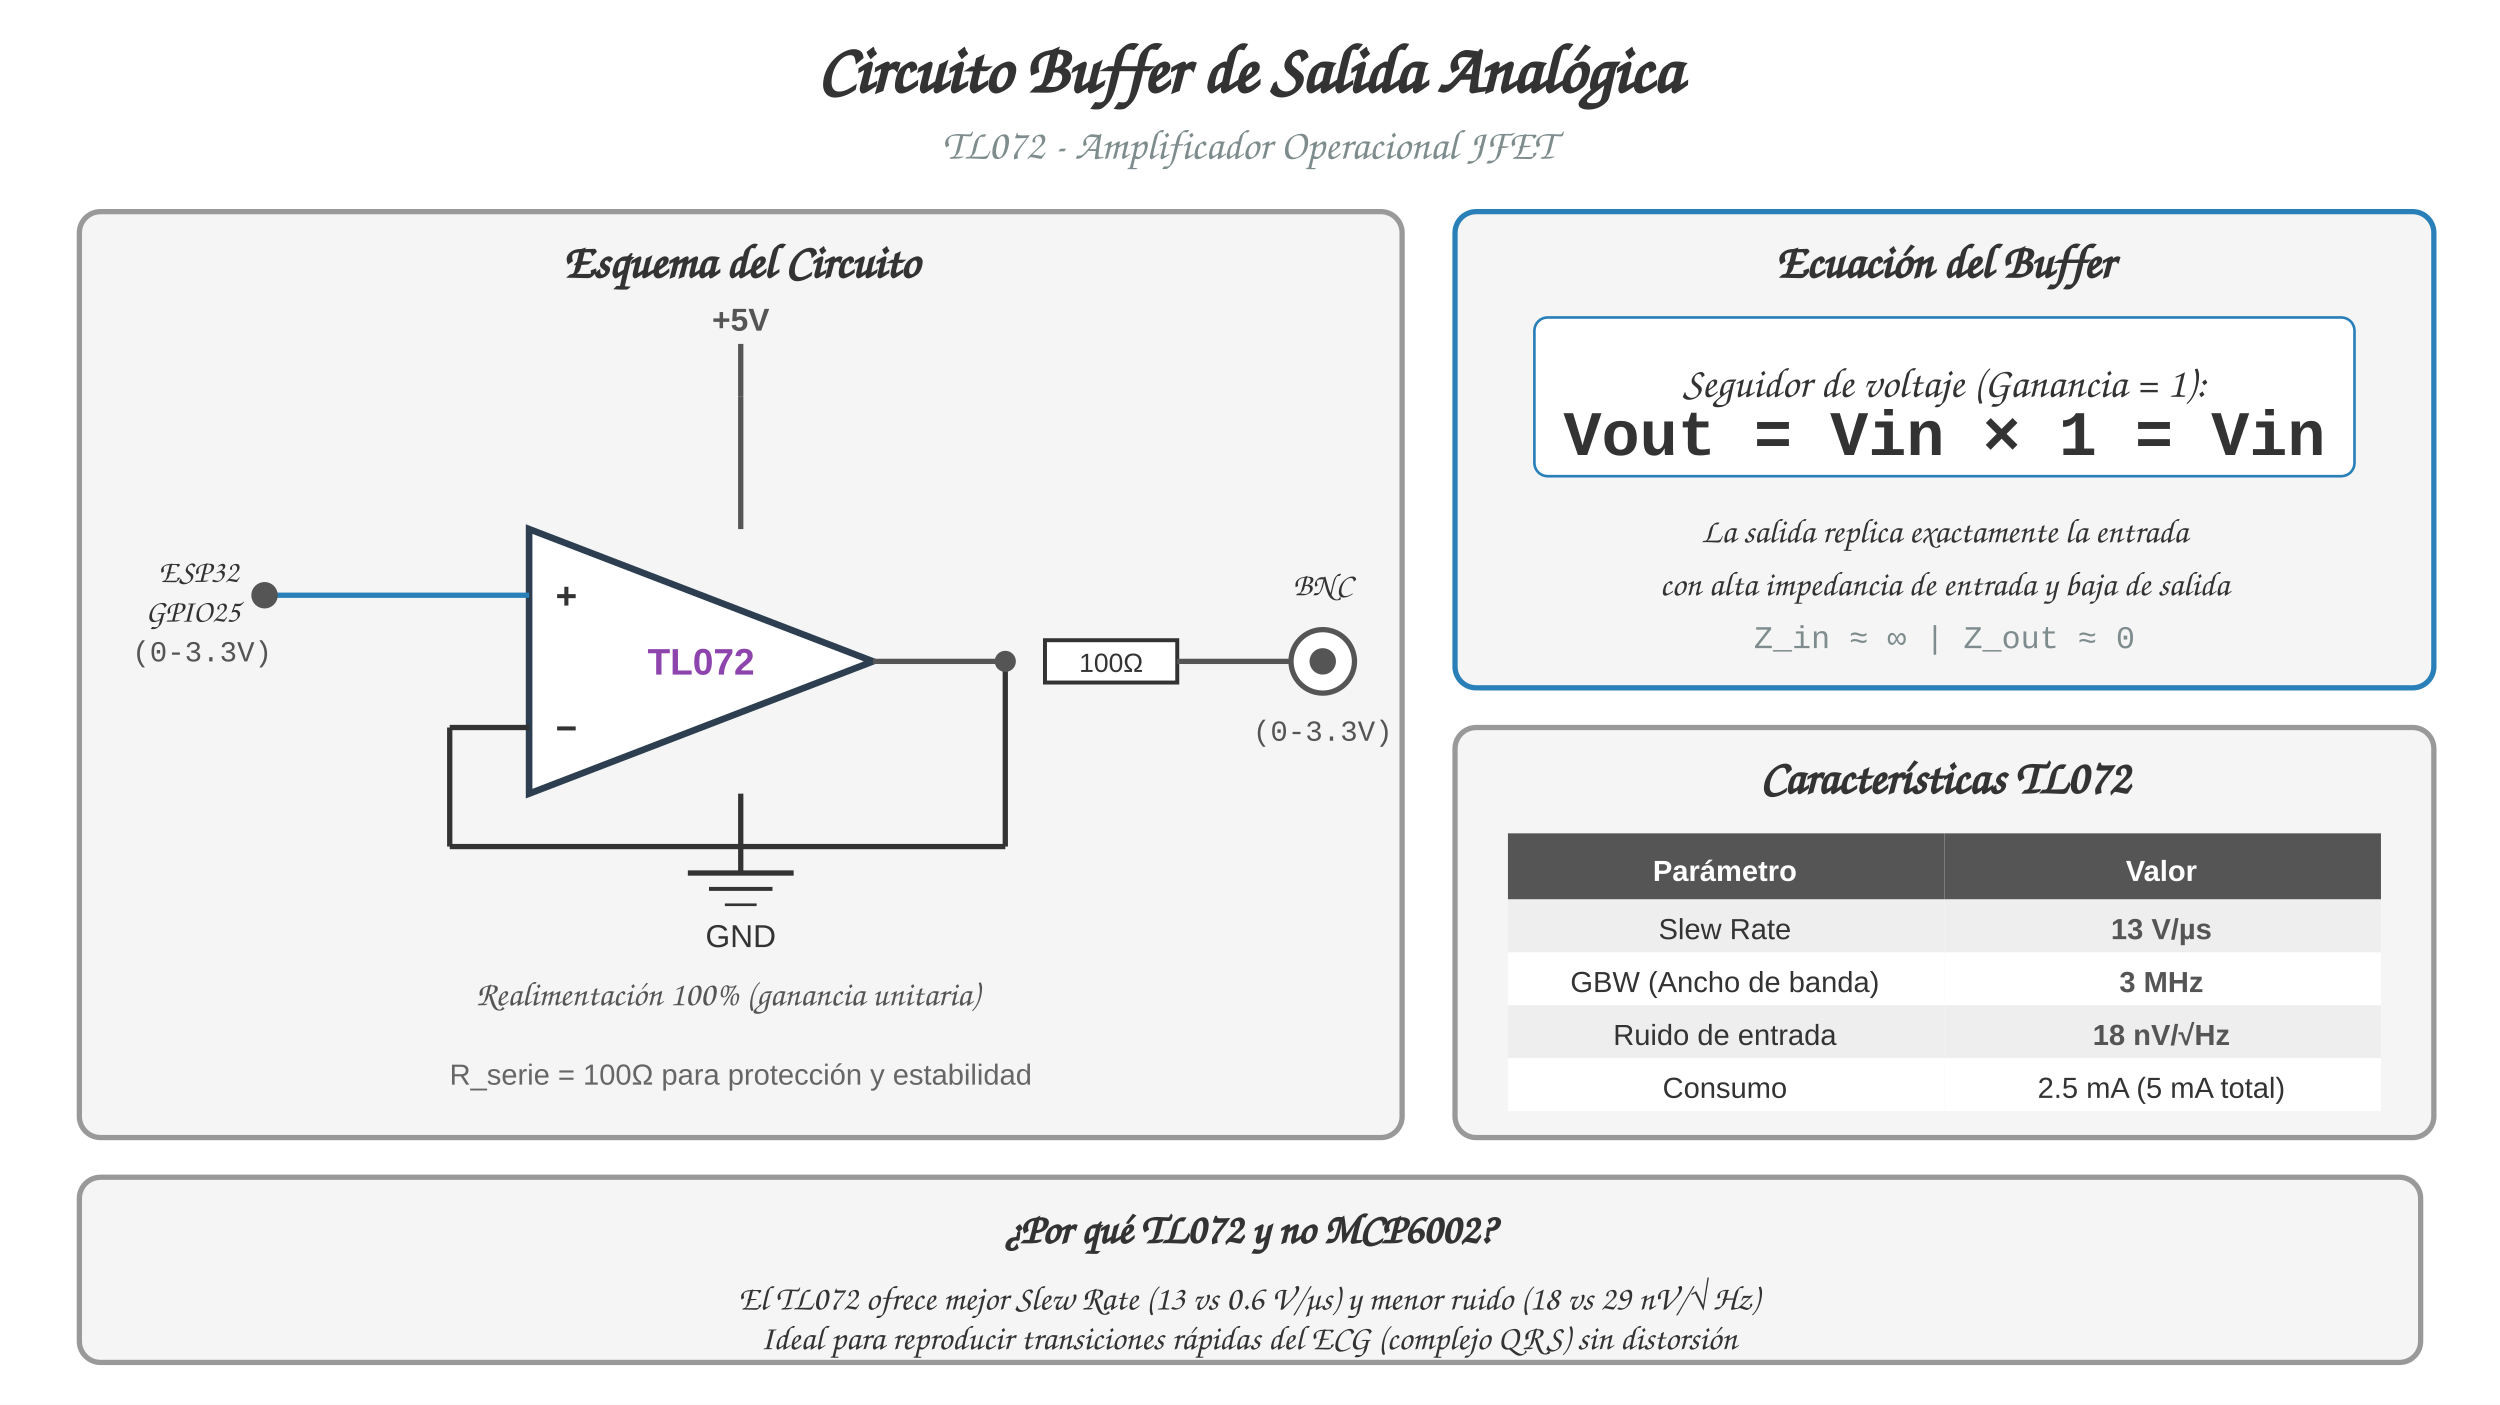
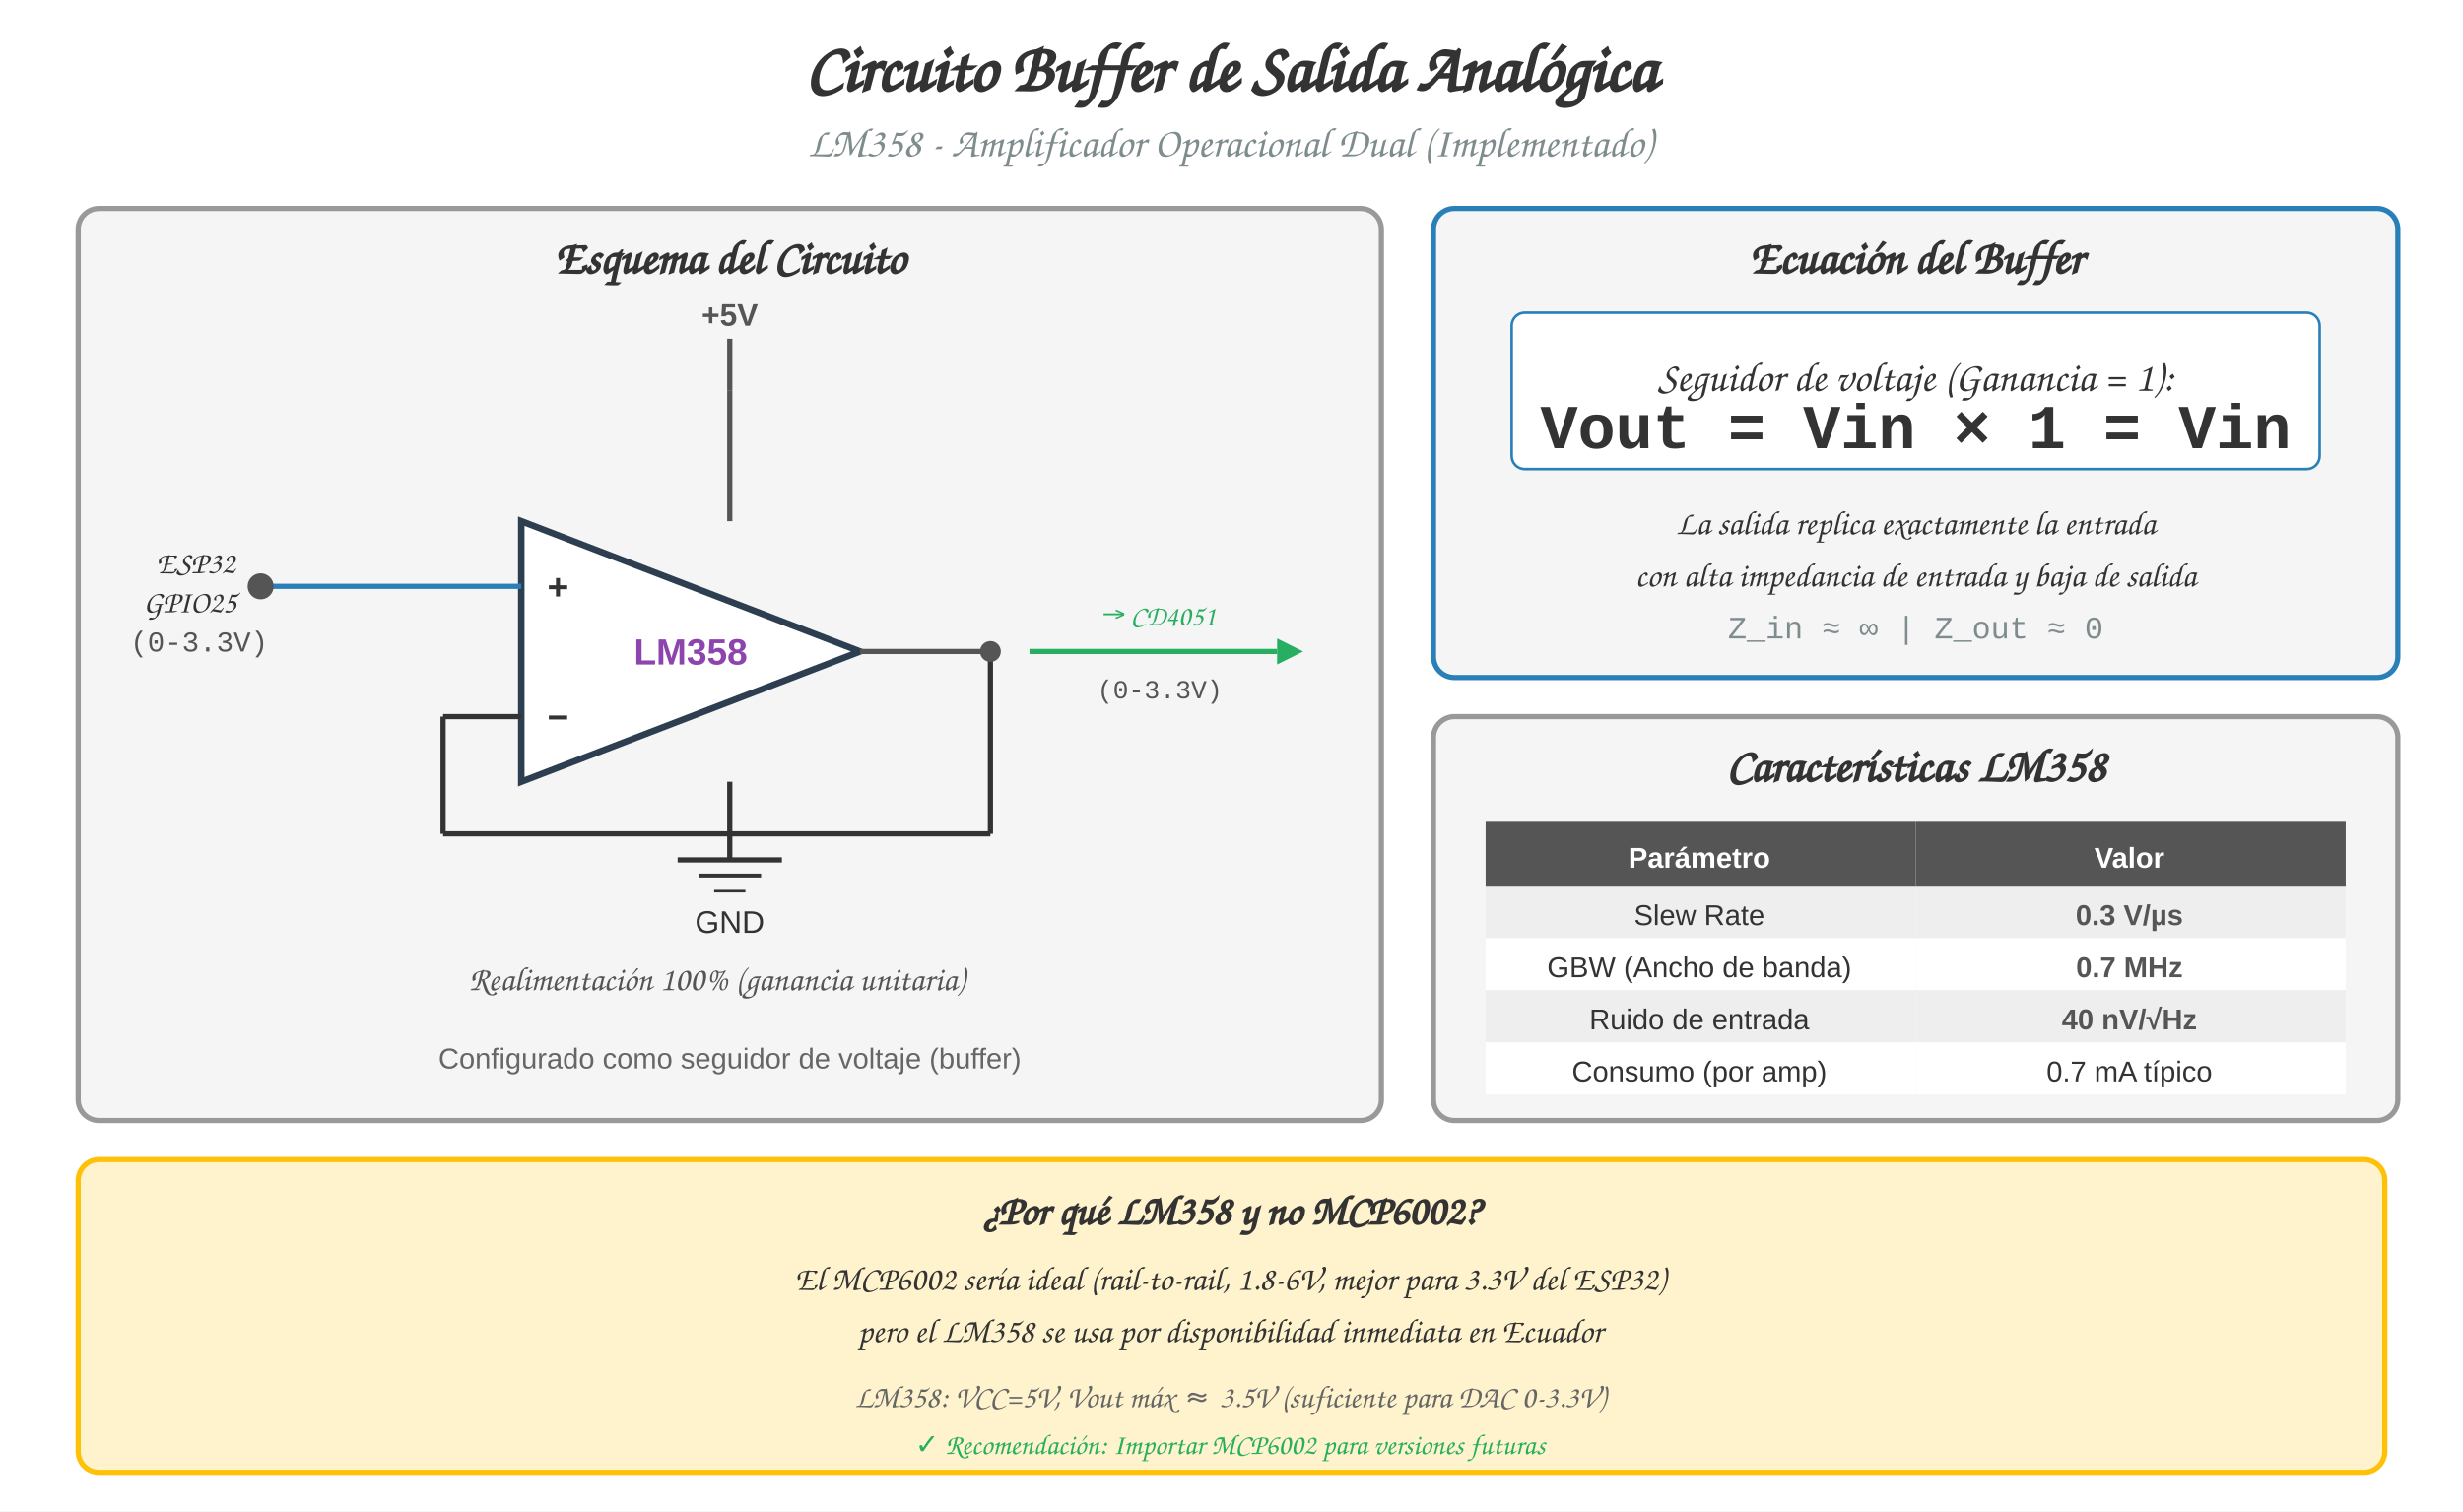
- <svg xmlns="http://www.w3.org/2000/svg" width="945" height="531" viewBox="0 0 945 531">
+ <svg xmlns="http://www.w3.org/2000/svg" width="945" height="580" viewBox="0 0 945 580">
  <rect width="100%" height="100%" fill="white" />
  <text x="472" y="35" text-anchor="middle" font-family="Comic Sans MS, cursive" font-size="26" font-weight="bold" fill="#333">Circuito Buffer de Salida Analógica</text>
-   <text x="472" y="60" text-anchor="middle" font-family="Comic Sans MS, cursive" font-size="16" fill="#7f8c8d">TL072 - Amplificador Operacional JFET</text>
+   <text x="472" y="60" text-anchor="middle" font-family="Comic Sans MS, cursive" font-size="16" fill="#7f8c8d">LM358 - Amplificador Operacional Dual (Implementado)</text>
  <rect x="30" y="80" width="500" height="350" rx="8" fill="#f5f5f5" stroke="#999" stroke-width="2" />
  <text x="280" y="105" text-anchor="middle" font-family="Comic Sans MS, cursive" font-size="18" font-weight="bold" fill="#333">Esquema del Circuito</text>
  <line x1="280" y1="130" x2="280" y2="150" stroke="#555" stroke-width="2" />
  <text x="280" y="125" text-anchor="middle" font-family="Arial" font-size="12" font-weight="bold" fill="#555">+5V</text>
  <polygon points="200,200 200,300 330,250" fill="white" stroke="#2c3e50" stroke-width="2.5" />
  <line x1="280" y1="150" x2="280" y2="200" stroke="#555" stroke-width="2" />
  <line x1="100" y1="225" x2="200" y2="225" stroke="#2980b9" stroke-width="2" />
  <text x="210" y="230" font-family="Arial" font-size="14" font-weight="bold" fill="#333">+</text>
  <circle cx="100" cy="225" r="5" fill="#555" />
  <text x="60" y="220" font-family="Comic Sans MS, cursive" font-size="12" fill="#333">ESP32</text>
  <text x="55" y="235" font-family="Comic Sans MS, cursive" font-size="12" fill="#333">GPIO25</text>
  <text x="50" y="250" font-family="Courier New" font-size="11" fill="#555">(0-3.3V)</text>
  <text x="210" y="280" font-family="Arial" font-size="14" font-weight="bold" fill="#333">−</text>
  <line x1="200" y1="275" x2="170" y2="275" stroke="#333" stroke-width="2" />
  <line x1="170" y1="275" x2="170" y2="320" stroke="#333" stroke-width="2" />
  <line x1="170" y1="320" x2="380" y2="320" stroke="#333" stroke-width="2" />
  <line x1="380" y1="320" x2="380" y2="250" stroke="#333" stroke-width="2" />
  <line x1="330" y1="250" x2="380" y2="250" stroke="#555" stroke-width="2" />
  <circle cx="380" cy="250" r="4" fill="#555" />
-   <rect x="395" y="242" width="50" height="16" fill="white" stroke="#333" stroke-width="1.5" />
-   <text x="420" y="254" text-anchor="middle" font-family="Arial" font-size="10" fill="#333">100Ω</text>
-   <line x1="445" y1="250" x2="490" y2="250" stroke="#555" stroke-width="2" />
-   <circle cx="500" cy="250" r="12" fill="white" stroke="#555" stroke-width="2" />
-   <circle cx="500" cy="250" r="5" fill="#555" />
-   <text x="500" y="225" text-anchor="middle" font-family="Comic Sans MS, cursive" font-size="12" fill="#333">BNC</text>
-   <text x="500" y="280" text-anchor="middle" font-family="Courier New" font-size="11" fill="#555">(0-3.3V)</text>
+   <line x1="395" y1="250" x2="490" y2="250" stroke="#27ae60" stroke-width="2" />
+   <polygon points="490,245 500,250 490,255" fill="#27ae60" />
+   <text x="445" y="240" text-anchor="middle" font-family="Comic Sans MS, cursive" font-size="11" fill="#27ae60">→ CD4051</text>
+   <text x="445" y="268" text-anchor="middle" font-family="Courier New" font-size="10" fill="#555">(0-3.3V)</text>
  <line x1="280" y1="300" x2="280" y2="330" stroke="#333" stroke-width="2" />
  <line x1="260" y1="330" x2="300" y2="330" stroke="#333" stroke-width="2" />
  <line x1="268" y1="336" x2="292" y2="336" stroke="#333" stroke-width="1.5" />
  <line x1="274" y1="342" x2="286" y2="342" stroke="#333" stroke-width="1" />
  <text x="280" y="358" text-anchor="middle" font-family="Arial" font-size="12" fill="#333">GND</text>
-   <text x="265" y="255" text-anchor="middle" font-family="Arial" font-size="14" font-weight="bold" fill="#8e44ad">TL072</text>
+   <text x="265" y="255" text-anchor="middle" font-family="Arial" font-size="14" font-weight="bold" fill="#8e44ad">LM358</text>
  <text x="275" y="380" text-anchor="middle" font-family="Comic Sans MS, cursive" font-size="13" fill="#555">Realimentación 100% (ganancia unitaria)</text>
-   <text x="280" y="410" text-anchor="middle" font-family="Arial" font-size="11" fill="#666">R_serie = 100Ω para protección y estabilidad</text>
+   <text x="280" y="410" text-anchor="middle" font-family="Arial" font-size="11" fill="#666">Configurado como seguidor de voltaje (buffer)</text>
  <rect x="550" y="80" width="370" height="180" rx="8" fill="#f5f5f5" stroke="#2980b9" stroke-width="2" />
  <text x="735" y="105" text-anchor="middle" font-family="Comic Sans MS, cursive" font-size="18" font-weight="bold" fill="#333">Ecuación del Buffer</text>
  <rect x="580" y="120" width="310" height="60" rx="5" fill="white" stroke="#2980b9" />
  <text x="735" y="150" text-anchor="middle" font-family="Comic Sans MS, cursive" font-size="16" fill="#333">Seguidor de voltaje (Ganancia = 1):</text>
  <text x="735" y="172" text-anchor="middle" font-family="Courier New" font-size="24" font-weight="bold" fill="#333">Vout = Vin × 1 = Vin</text>
  <text x="735" y="205" text-anchor="middle" font-family="Comic Sans MS, cursive" font-size="13" fill="#333">La salida replica exactamente la entrada</text>
  <text x="735" y="225" text-anchor="middle" font-family="Comic Sans MS, cursive" font-size="13" fill="#333">con alta impedancia de entrada y baja de salida</text>
  <text x="735" y="245" text-anchor="middle" font-family="Courier New" font-size="12" fill="#7f8c8d">Z_in ≈ ∞  |  Z_out ≈ 0</text>
  <rect x="550" y="275" width="370" height="155" rx="8" fill="#f5f5f5" stroke="#999" stroke-width="2" />
-   <text x="735" y="300" text-anchor="middle" font-family="Comic Sans MS, cursive" font-size="18" font-weight="bold" fill="#333">Características TL072</text>
+   <text x="735" y="300" text-anchor="middle" font-family="Comic Sans MS, cursive" font-size="18" font-weight="bold" fill="#333">Características LM358</text>
  <rect x="570" y="315" width="165" height="25" fill="#555" />
  <text x="652" y="333" text-anchor="middle" font-family="Arial" font-size="11" font-weight="bold" fill="white">Parámetro</text>
  <rect x="735" y="315" width="165" height="25" fill="#555" />
  <text x="817" y="333" text-anchor="middle" font-family="Arial" font-size="11" font-weight="bold" fill="white">Valor</text>
  <rect x="570" y="340" width="165" height="20" fill="#eee" />
  <text x="652" y="355" text-anchor="middle" font-family="Arial" font-size="11" fill="#333">Slew Rate</text>
  <rect x="735" y="340" width="165" height="20" fill="#eee" />
-   <text x="817" y="355" text-anchor="middle" font-family="Arial" font-size="11" font-weight="bold" fill="#555">13 V/µs</text>
+   <text x="817" y="355" text-anchor="middle" font-family="Arial" font-size="11" font-weight="bold" fill="#555">0.3 V/µs</text>
  <rect x="570" y="360" width="165" height="20" fill="white" />
  <text x="652" y="375" text-anchor="middle" font-family="Arial" font-size="11" fill="#333">GBW (Ancho de banda)</text>
  <rect x="735" y="360" width="165" height="20" fill="white" />
-   <text x="817" y="375" text-anchor="middle" font-family="Arial" font-size="11" font-weight="bold" fill="#555">3 MHz</text>
+   <text x="817" y="375" text-anchor="middle" font-family="Arial" font-size="11" font-weight="bold" fill="#555">0.7 MHz</text>
  <rect x="570" y="380" width="165" height="20" fill="#eee" />
  <text x="652" y="395" text-anchor="middle" font-family="Arial" font-size="11" fill="#333">Ruido de entrada</text>
  <rect x="735" y="380" width="165" height="20" fill="#eee" />
-   <text x="817" y="395" text-anchor="middle" font-family="Arial" font-size="11" font-weight="bold" fill="#555">18 nV/√Hz</text>
+   <text x="817" y="395" text-anchor="middle" font-family="Arial" font-size="11" font-weight="bold" fill="#555">40 nV/√Hz</text>
  <rect x="570" y="400" width="165" height="20" fill="white" />
-   <text x="652" y="415" text-anchor="middle" font-family="Arial" font-size="11" fill="#333">Consumo</text>
+   <text x="652" y="415" text-anchor="middle" font-family="Arial" font-size="11" fill="#333">Consumo (por amp)</text>
  <rect x="735" y="400" width="165" height="20" fill="white" />
-   <text x="817" y="415" text-anchor="middle" font-family="Arial" font-size="11" fill="#333">2.5 mA (5 mA total)</text>
-   <rect x="30" y="445" width="885" height="70" rx="8" fill="#f5f5f5" stroke="#999" stroke-width="2" />
-   <text x="472" y="470" text-anchor="middle" font-family="Comic Sans MS, cursive" font-size="16" font-weight="bold" fill="#333">¿Por qué TL072 y no MCP6002?</text>
-   <text x="472" y="495" text-anchor="middle" font-family="Comic Sans MS, cursive" font-size="13" fill="#333">El TL072 ofrece mejor Slew Rate (13 vs 0.6 V/µs) y menor ruido (18 vs 29 nV/√Hz)</text>
-   <text x="472" y="510" text-anchor="middle" font-family="Comic Sans MS, cursive" font-size="13" fill="#333">Ideal para reproducir transiciones rápidas del ECG (complejo QRS) sin distorsión</text>
+   <text x="817" y="415" text-anchor="middle" font-family="Arial" font-size="11" fill="#333">0.7 mA típico</text>
+   <rect x="30" y="445" width="885" height="120" rx="8" fill="#fff3cd" stroke="#ffc107" stroke-width="2" />
+   <text x="472" y="470" text-anchor="middle" font-family="Comic Sans MS, cursive" font-size="16" font-weight="bold" fill="#333">¿Por qué LM358 y no MCP6002?</text>
+   <text x="472" y="495" text-anchor="middle" font-family="Comic Sans MS, cursive" font-size="13" fill="#333">El MCP6002 sería ideal (rail-to-rail, 1.8-6V, mejor para 3.3V del ESP32)</text>
+   <text x="472" y="515" text-anchor="middle" font-family="Comic Sans MS, cursive" font-size="13" fill="#333">pero el LM358 se usa por disponibilidad inmediata en Ecuador</text>
+   <text x="472" y="540" text-anchor="middle" font-family="Comic Sans MS, cursive" font-size="12" fill="#666">LM358: VCC=5V, Vout máx ≈ 3.5V (suficiente para DAC 0-3.3V)</text>
+   <text x="472" y="558" text-anchor="middle" font-family="Comic Sans MS, cursive" font-size="11" fill="#27ae60">✓ Recomendación: Importar MCP6002 para versiones futuras</text>
</svg>
